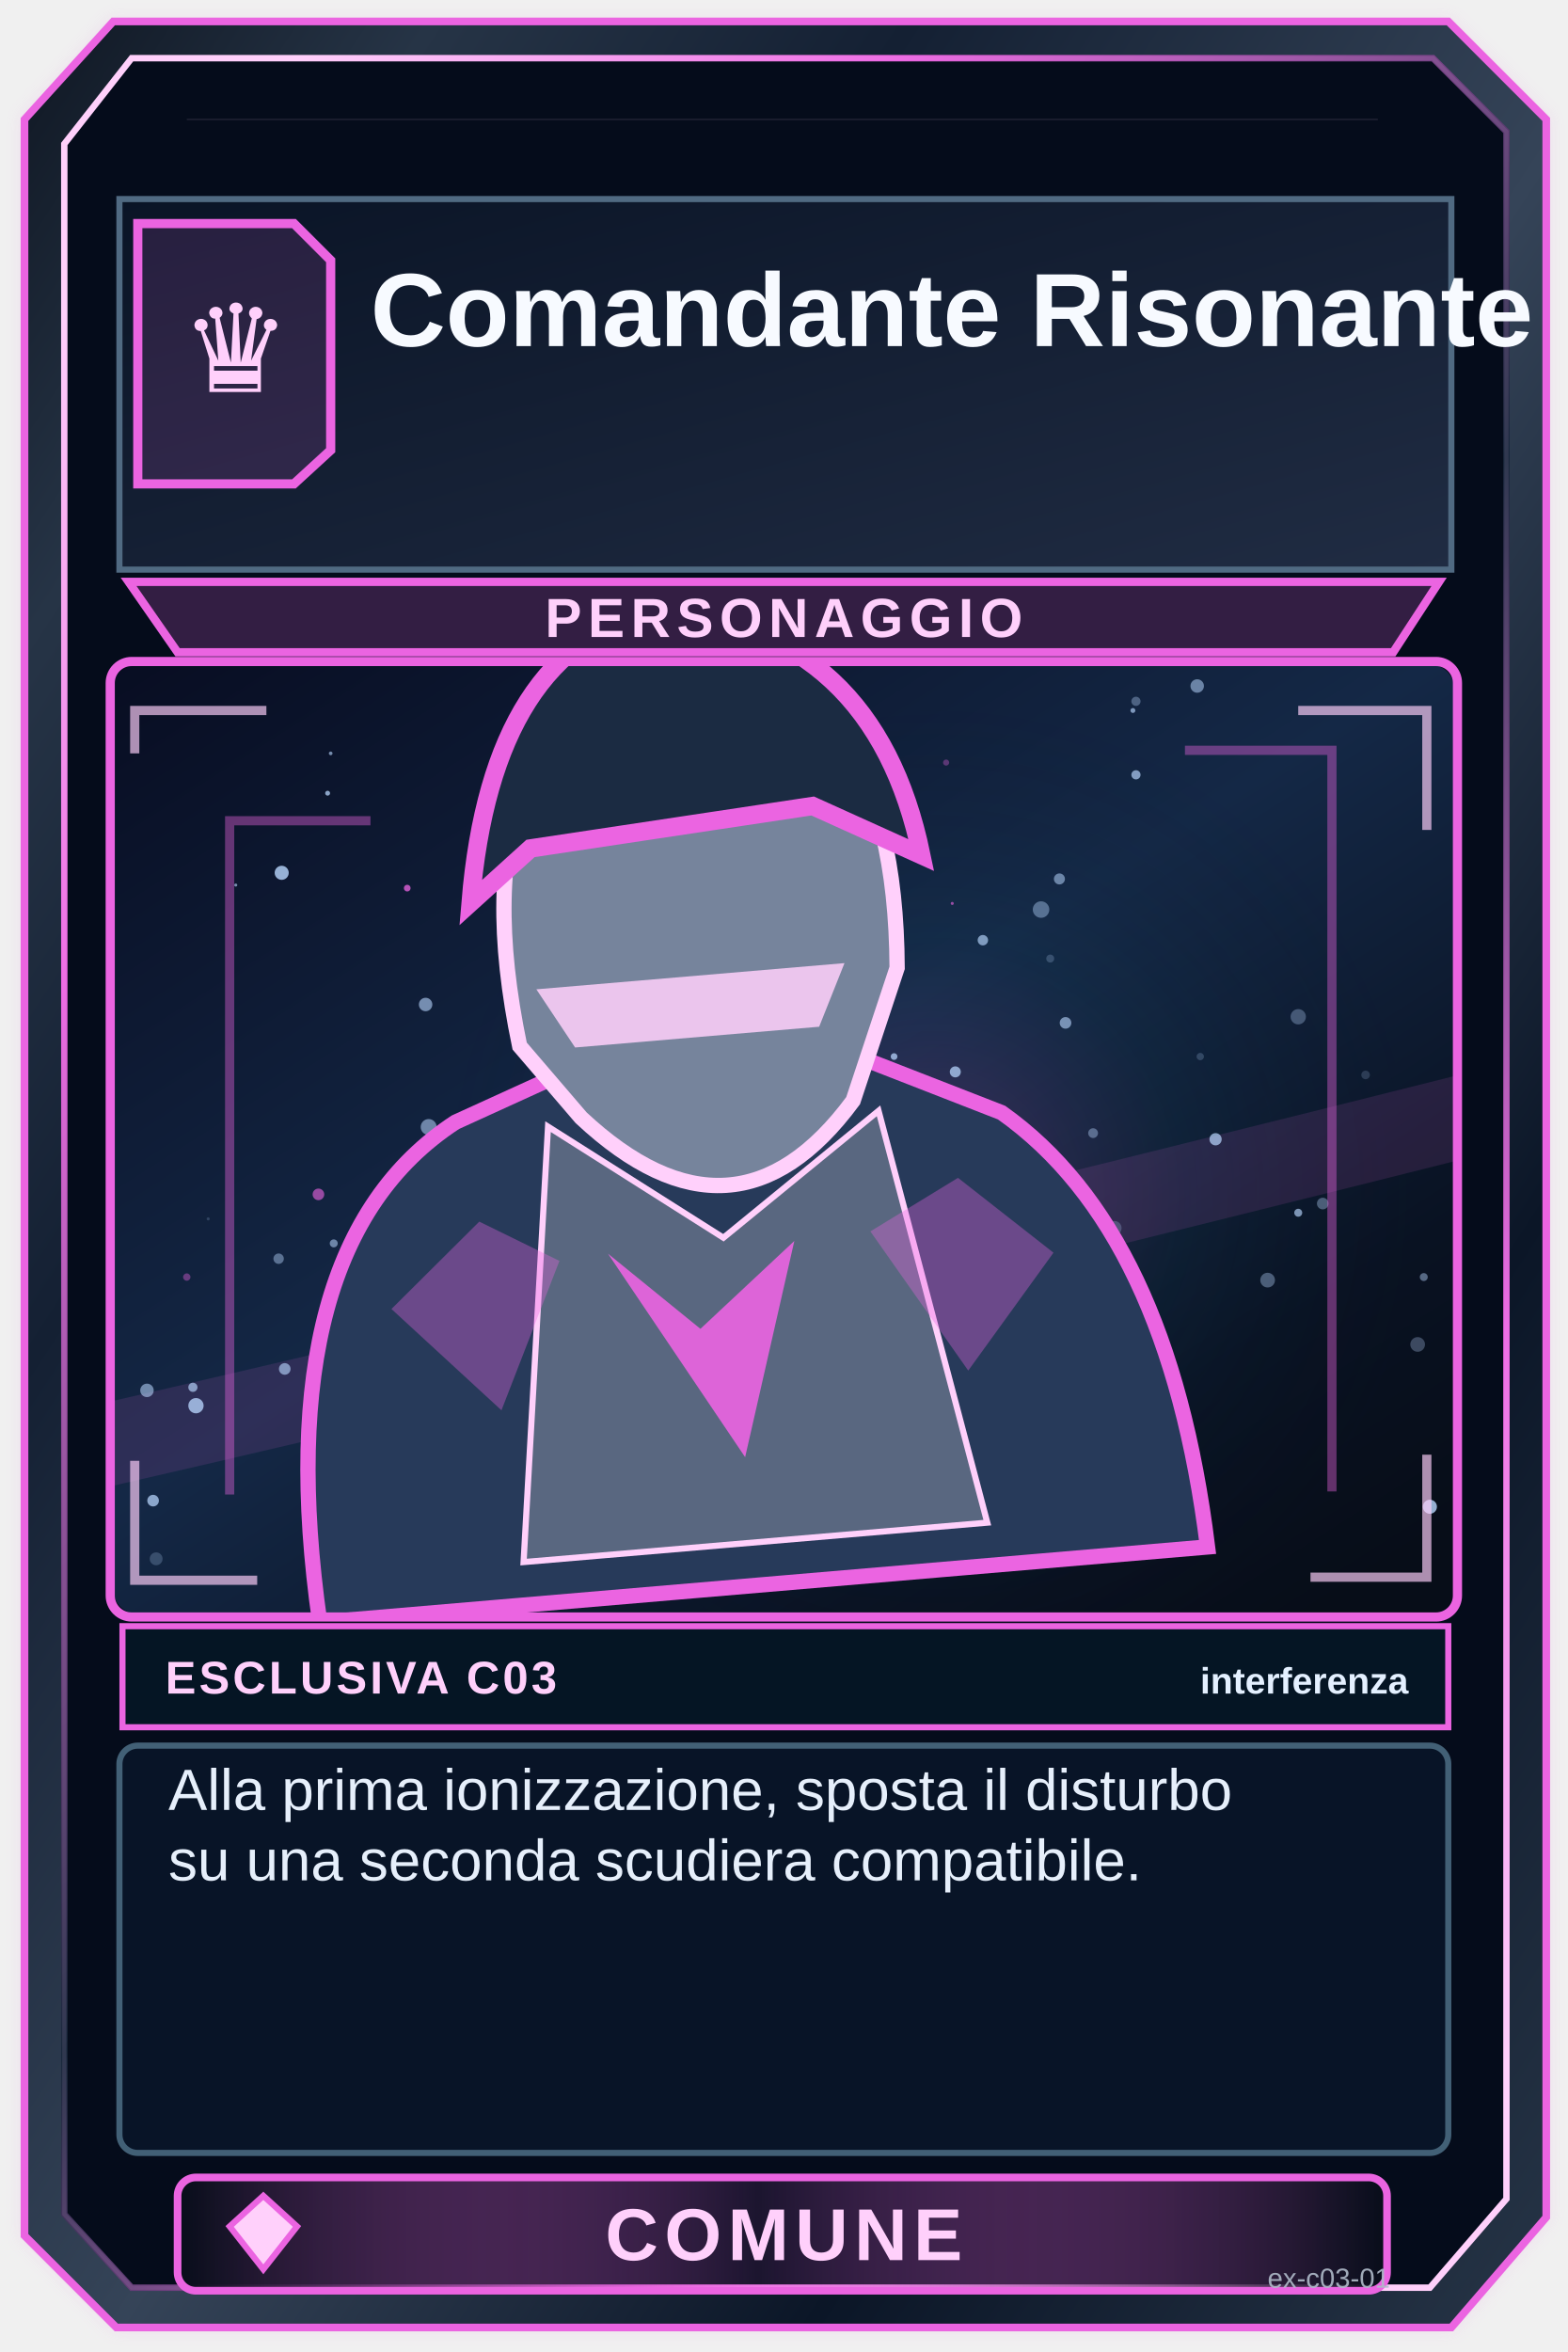
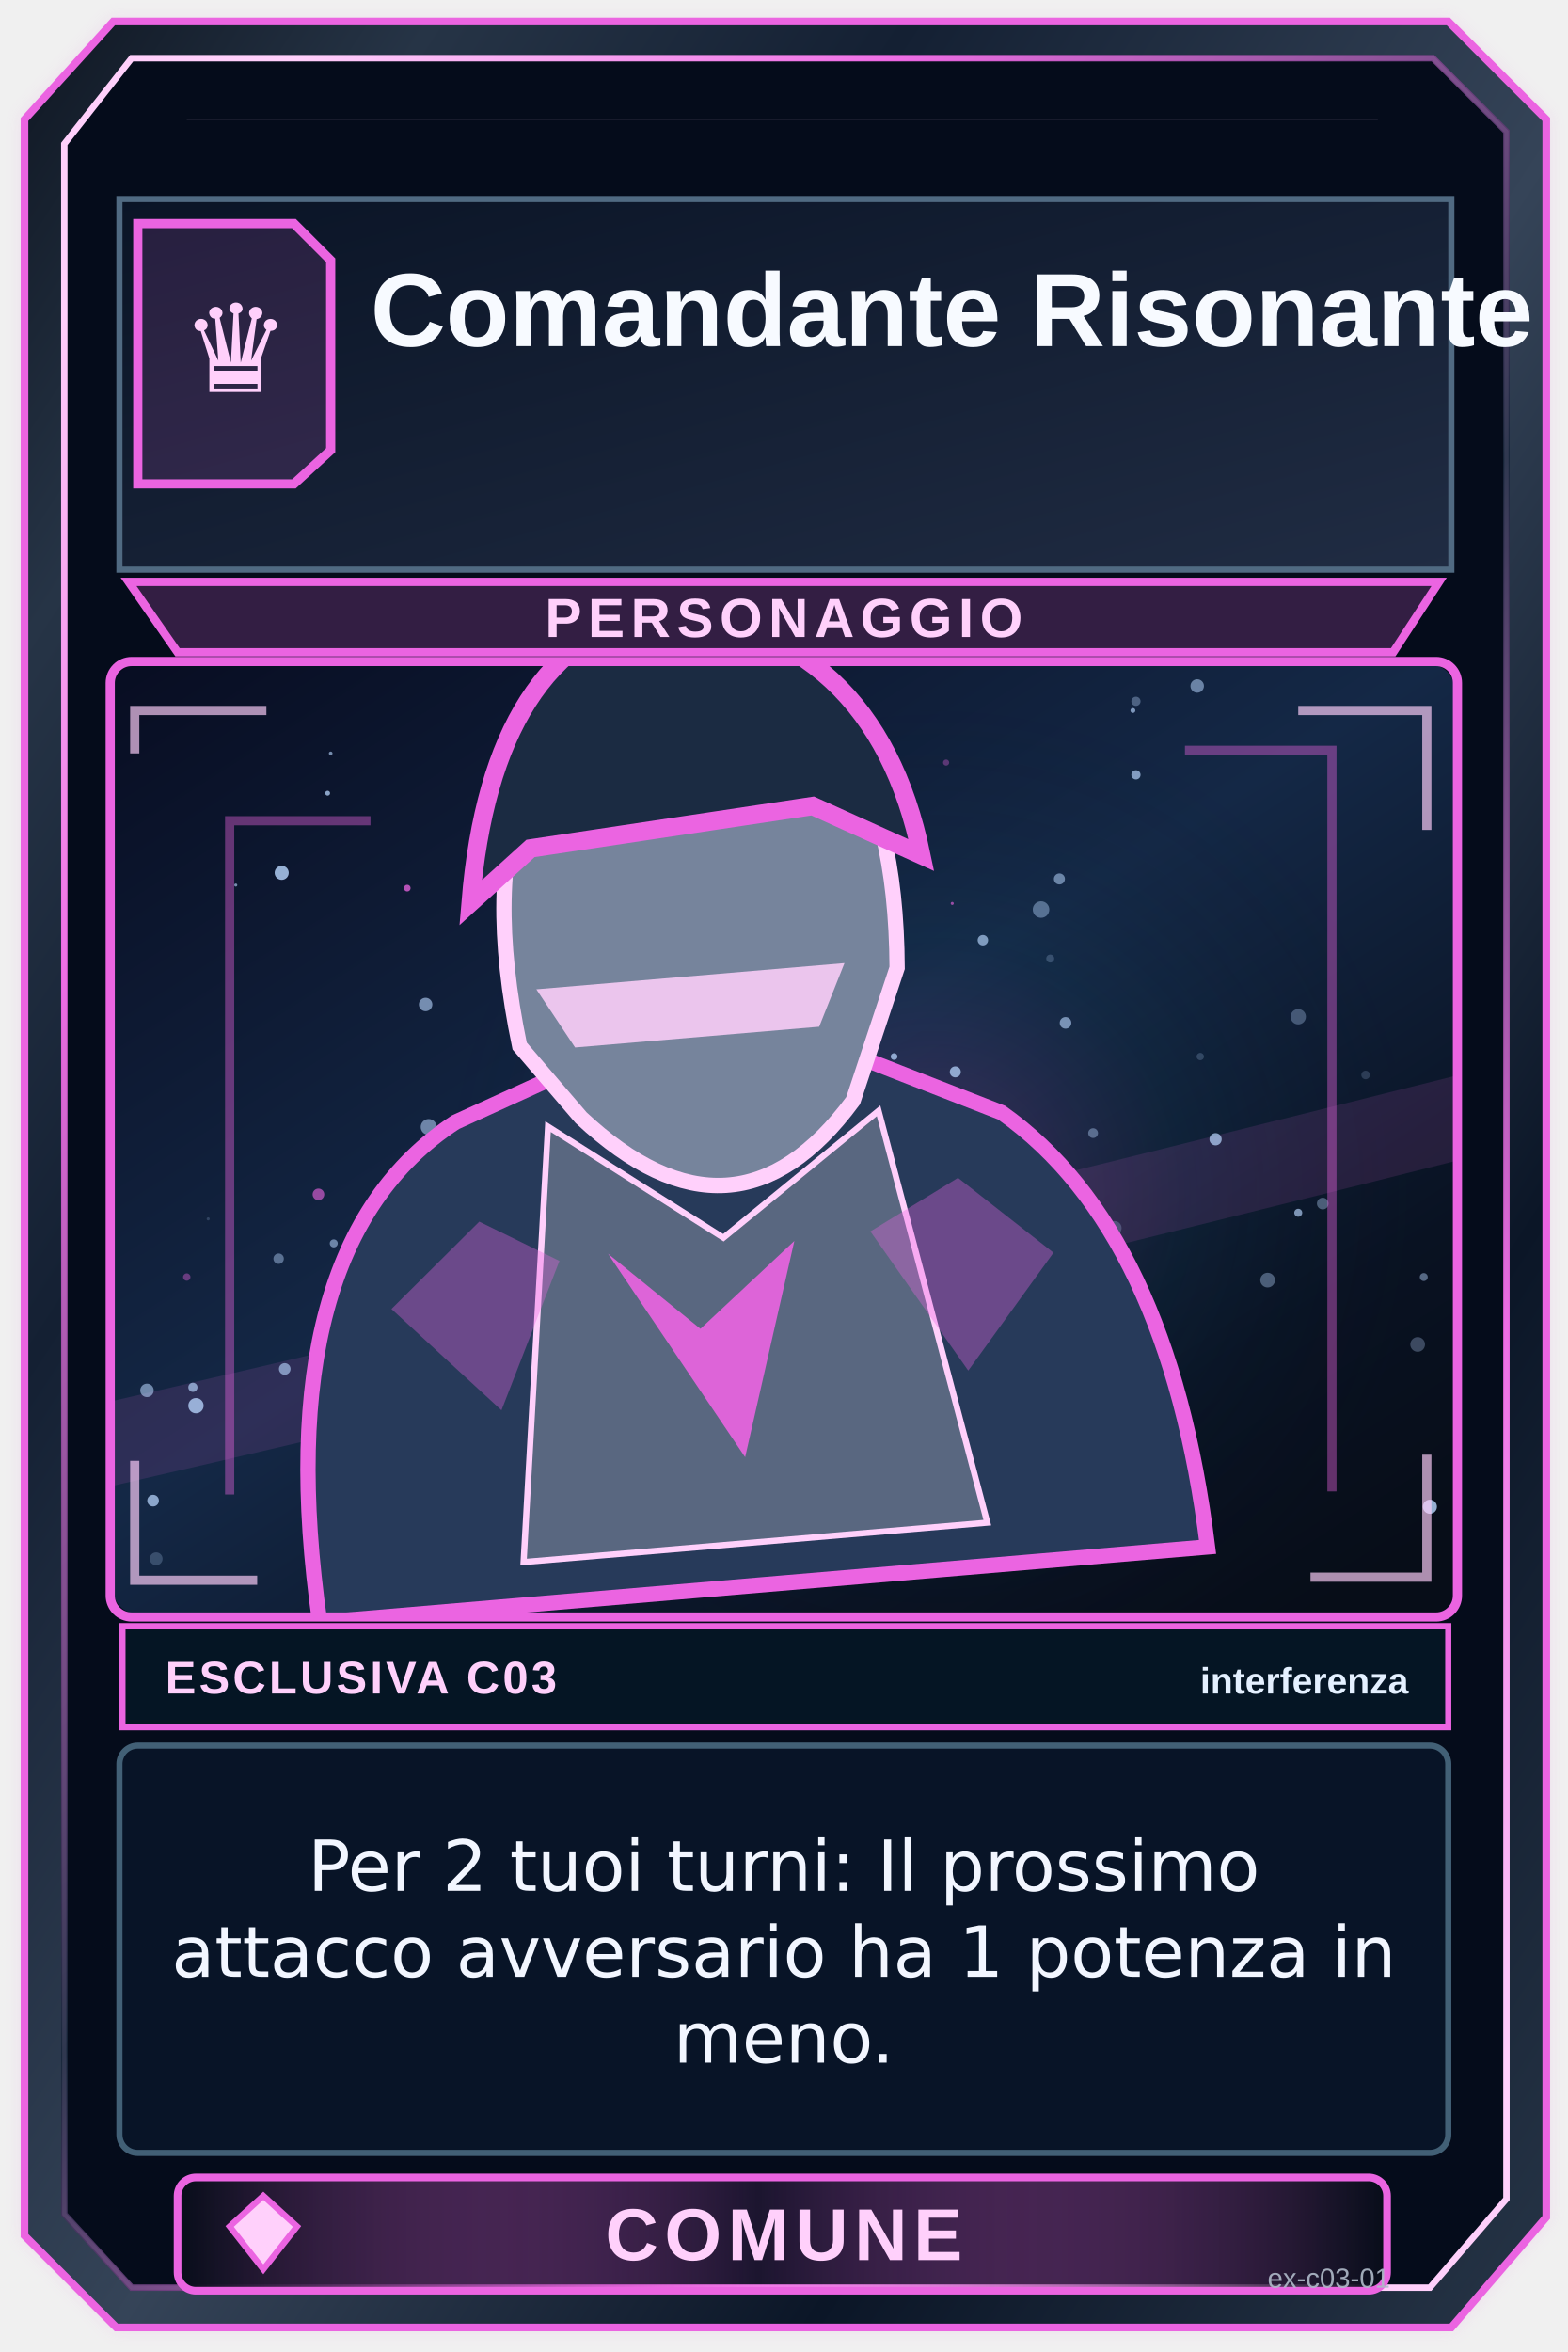
- <svg xmlns="http://www.w3.org/2000/svg" width="512" height="768" viewBox="0 0 512 768" role="img" aria-label="Comandante Risonante · PERSONAGGIO · COMUNE">
+ <svg xmlns="http://www.w3.org/2000/svg" width="512" height="768" viewBox="0 0 512 768" role="img" aria-label="Comandante Risonante · PERSONAGGIO · COMUNE · Per 2 tuoi turni: Il prossimo attacco avversario ha 1 potenza in meno.">
  <defs>
    <linearGradient id="metal" x1="0" y1="0" x2="1" y2="1">
      <stop stop-color="#101824" />
      <stop offset=".13" stop-color="#263446" />
      <stop offset=".29" stop-color="#142033" />
      <stop offset=".53" stop-color="#354458" />
      <stop offset=".76" stop-color="#0b1627" />
      <stop offset="1" stop-color="#263446" />
    </linearGradient>
    <linearGradient id="rim" x1=".15" y1="0" x2=".87" y2="1">
      <stop stop-color="#ffd0fb" />
      <stop offset=".2" stop-color="#eb64e1" />
      <stop offset=".52" stop-color="#19283c" />
      <stop offset=".78" stop-color="#eb64e1" />
      <stop offset="1" stop-color="#ffd0fb" />
    </linearGradient>
    <linearGradient id="spaceSky" x1="0" y1="0" x2=".9" y2="1">
      <stop stop-color="#080d22" />
      <stop offset=".49" stop-color="#142846" />
      <stop offset=".82" stop-color="#091222" />
      <stop offset="1" stop-color="#070d18" />
    </linearGradient>
    <radialGradient id="planet">
      <stop stop-color="#eb64e1" stop-opacity=".65" />
      <stop offset=".52" stop-color="#194761" stop-opacity=".42" />
      <stop offset="1" stop-color="#0a1529" stop-opacity=".05" />
    </radialGradient>
    <linearGradient id="titlePanel" x1="0" x2="1" y1="0" y2="1">
      <stop stop-color="#0a1426" />
      <stop offset="1" stop-color="#202c43" />
    </linearGradient>
    <linearGradient id="rarityShine" x1="0" y1="0" x2="1" y2="0">
      <stop stop-color="#070d19" />
      <stop offset=".48" stop-color="#eb64e1" stop-opacity="0.1" />
      <stop offset="1" stop-color="#070d19" />
    </linearGradient>
    <filter id="rimGlow" x="-30%" y="-30%" width="160%" height="160%">
      <feGaussianBlur stdDeviation="2.45" />
    </filter>
    <filter id="beamGlow" x="-70%" y="-70%" width="240%" height="240%">
      <feGaussianBlur stdDeviation="4" />
    </filter>
    <clipPath id="artClip">
      <rect x="37" y="217" width="438" height="310" rx="8" />
    </clipPath>
  </defs>
  <path d="M37 7H473L505 39V724L474 760H38L8 730V39Z" fill="#030712" stroke="#eb64e1" stroke-width="2.8" opacity="0.12" filter="url(#rimGlow)" />
  <path d="M37 7H473L505 39V724L474 760H38L8 730V39Z" fill="url(#metal)" stroke="#eb64e1" stroke-width="2.5" />
  <path d="M43 19H468L492 43V718L467 747H43L21 723V47Z" fill="#050c1b" stroke="url(#rim)" stroke-width="2.1" />
  <path d="M43 19H468L492 43V718L467 747H43L21 723V47Z" fill="none" stroke="#ffd0fb" stroke-width="1.35" opacity="0.1" />
  <path d="M61 39H450" stroke="#ffd0fb" stroke-width="0.5" opacity="0.1" />
  <path d="M32 85V51L52 29H135 M376 29H458L482 52V122 M32 648V715L50 735H128 M382 735H460L481 713V647" fill="none" stroke="#f7fcff" stroke-width="1" opacity="0" />
  <path d="M61 43H450" stroke="#fff" stroke-width="1" opacity="0" />
  <path d="M39 65H474V186H39Z" fill="url(#titlePanel)" stroke="#506a82" stroke-width="2" />
  <path d="M45 73H96L108 85V147L96 158H45Z" fill="#eb64e1" fill-opacity=".13" stroke="#eb64e1" stroke-width="3" />
  <text x="77" y="128" text-anchor="middle" fill="#ffd0fb" font-family="Arial, sans-serif" font-size="40" font-weight="bold">♛</text>
  <text x="121" y="113" fill="#f7faff" font-family="Arial,sans-serif" font-size="34" font-weight="800">Comandante Risonante</text>
  <path d="M42 190H470L455 213H58Z" fill="#eb64e1" fill-opacity=".20" stroke="#eb64e1" stroke-width="2.7" />
  <text x="256" y="208" text-anchor="middle" fill="#ffd0fb" font-family="Arial,sans-serif" font-size="18" font-weight="900" letter-spacing="2">PERSONAGGIO</text>
  <g clip-path="url(#artClip)">
    <rect x="37" y="217" width="438" height="310" fill="url(#spaceSky)" />
    <circle cx="305" cy="390" r="158" fill="url(#planet)" opacity=".34" />
    <path d="M12 477Q218 430 508 357" fill="none" stroke="#eb64e1" stroke-width="27" opacity=".12" />
    <circle cx="359" cy="434" r="1.3" fill="#eb64e1" opacity="0.74" />
    <circle cx="467" cy="492" r="2.3" fill="#b9d7ff" opacity="0.80" />
    <circle cx="139" cy="328" r="2.2" fill="#b9d7ff" opacity="0.60" />
    <circle cx="244" cy="486" r="2.1" fill="#b9d7ff" opacity="0.30" />
    <circle cx="243" cy="271" r="1.5" fill="#b9d7ff" opacity="0.68" />
    <circle cx="292" cy="345" r="1.1" fill="#b9d7ff" opacity="0.73" />
    <circle cx="309" cy="249" r="1.0" fill="#eb64e1" opacity="0.34" />
    <circle cx="92" cy="285" r="2.3" fill="#b9d7ff" opacity="0.80" />
    <circle cx="370" cy="232" r="0.8" fill="#b9d7ff" opacity="0.65" />
    <circle cx="93" cy="447" r="1.9" fill="#b9d7ff" opacity="0.61" />
    <circle cx="346" cy="287" r="1.8" fill="#b9d7ff" opacity="0.53" />
    <circle cx="137" cy="397" r="2.0" fill="#b9d7ff" opacity="0.53" />
    <circle cx="196" cy="489" r="1.2" fill="#eb64e1" opacity="0.55" />
    <circle cx="276" cy="459" r="1.5" fill="#b9d7ff" opacity="0.51" />
    <circle cx="312" cy="350" r="1.8" fill="#b9d7ff" opacity="0.72" />
    <circle cx="108" cy="246" r="0.6" fill="#b9d7ff" opacity="0.61" />
    <circle cx="446" cy="351" r="1.4" fill="#b9d7ff" opacity="0.18" />
    <circle cx="64" cy="459" r="2.5" fill="#b9d7ff" opacity="0.76" />
    <circle cx="157" cy="395" r="2.0" fill="#eb64e1" opacity="0.60" />
    <circle cx="380" cy="446" r="2.5" fill="#b9d7ff" opacity="0.39" />
    <circle cx="357" cy="370" r="1.6" fill="#b9d7ff" opacity="0.40" />
    <circle cx="297" cy="463" r="1.7" fill="#b9d7ff" opacity="0.54" />
    <circle cx="391" cy="224" r="2.2" fill="#b9d7ff" opacity="0.53" />
    <circle cx="77" cy="289" r="0.5" fill="#b9d7ff" opacity="0.62" />
    <circle cx="61" cy="417" r="1.2" fill="#eb64e1" opacity="0.40" />
    <circle cx="258" cy="507" r="1.7" fill="#b9d7ff" opacity="0.34" />
    <circle cx="184" cy="446" r="1.9" fill="#b9d7ff" opacity="0.79" />
    <circle cx="303" cy="435" r="1.5" fill="#b9d7ff" opacity="0.71" />
    <circle cx="392" cy="345" r="1.2" fill="#b9d7ff" opacity="0.21" />
    <circle cx="48" cy="454" r="2.2" fill="#b9d7ff" opacity="0.56" />
    <circle cx="173" cy="254" r="2.4" fill="#eb64e1" opacity="0.80" />
    <circle cx="109" cy="406" r="1.3" fill="#b9d7ff" opacity="0.54" />
    <circle cx="140" cy="368" r="2.6" fill="#b9d7ff" opacity="0.55" />
    <circle cx="397" cy="372" r="2.0" fill="#b9d7ff" opacity="0.70" />
    <circle cx="136" cy="401" r="2.1" fill="#b9d7ff" opacity="0.27" />
    <circle cx="152" cy="405" r="0.7" fill="#b9d7ff" opacity="0.36" />
    <circle cx="133" cy="290" r="1.1" fill="#eb64e1" opacity="0.76" />
    <circle cx="348" cy="334" r="1.9" fill="#b9d7ff" opacity="0.60" />
    <circle cx="91" cy="411" r="1.7" fill="#b9d7ff" opacity="0.43" />
    <circle cx="371" cy="253" r="1.5" fill="#b9d7ff" opacity="0.67" />
    <circle cx="63" cy="453" r="1.5" fill="#b9d7ff" opacity="0.66" />
    <circle cx="51" cy="509" r="2.1" fill="#b9d7ff" opacity="0.23" />
    <circle cx="104" cy="390" r="1.9" fill="#eb64e1" opacity="0.61" />
    <circle cx="230" cy="346" r="1.4" fill="#b9d7ff" opacity="0.77" />
    <circle cx="432" cy="393" r="1.9" fill="#b9d7ff" opacity="0.37" />
    <circle cx="156" cy="387" r="2.7" fill="#b9d7ff" opacity="0.33" />
    <circle cx="107" cy="259" r="0.8" fill="#b9d7ff" opacity="0.73" />
    <circle cx="237" cy="302" r="1.5" fill="#b9d7ff" opacity="0.62" />
    <circle cx="232" cy="366" r="2.8" fill="#eb64e1" opacity="0.24" />
    <circle cx="343" cy="313" r="1.3" fill="#b9d7ff" opacity="0.22" />
    <circle cx="133" cy="417" r="1.7" fill="#b9d7ff" opacity="0.56" />
    <circle cx="50" cy="490" r="1.9" fill="#b9d7ff" opacity="0.72" />
    <circle cx="174" cy="288" r="2.5" fill="#b9d7ff" opacity="0.71" />
    <circle cx="414" cy="418" r="2.4" fill="#b9d7ff" opacity="0.37" />
    <circle cx="134" cy="392" r="1.3" fill="#eb64e1" opacity="0.21" />
    <circle cx="424" cy="396" r="1.3" fill="#b9d7ff" opacity="0.65" />
    <circle cx="364" cy="401" r="2.3" fill="#b9d7ff" opacity="0.24" />
    <circle cx="109" cy="427" r="1.7" fill="#b9d7ff" opacity="0.29" />
    <circle cx="218" cy="368" r="1.1" fill="#b9d7ff" opacity="0.67" />
    <circle cx="463" cy="439" r="2.4" fill="#b9d7ff" opacity="0.29" />
    <circle cx="119" cy="496" r="1.5" fill="#eb64e1" opacity="0.36" />
    <circle cx="199" cy="323" r="1.8" fill="#b9d7ff" opacity="0.34" />
    <circle cx="465" cy="417" r="1.3" fill="#b9d7ff" opacity="0.44" />
    <circle cx="424" cy="332" r="2.5" fill="#b9d7ff" opacity="0.32" />
    <circle cx="340" cy="297" r="2.7" fill="#b9d7ff" opacity="0.41" />
    <circle cx="165" cy="436" r="1.4" fill="#b9d7ff" opacity="0.36" />
    <circle cx="311" cy="295" r="0.5" fill="#eb64e1" opacity="0.61" />
    <circle cx="246" cy="325" r="2.6" fill="#b9d7ff" opacity="0.16" />
    <circle cx="339" cy="408" r="2.3" fill="#b9d7ff" opacity="0.62" />
    <circle cx="145" cy="382" r="2.2" fill="#b9d7ff" opacity="0.79" />
    <circle cx="68" cy="398" r="0.5" fill="#b9d7ff" opacity="0.19" />
    <circle cx="219" cy="431" r="1.4" fill="#b9d7ff" opacity="0.46" />
    <circle cx="209" cy="392" r="2.3" fill="#eb64e1" opacity="0.69" />
    <circle cx="321" cy="307" r="1.7" fill="#b9d7ff" opacity="0.65" />
    <circle cx="315" cy="414" r="1.8" fill="#b9d7ff" opacity="0.53" />
    <circle cx="371" cy="229" r="1.5" fill="#b9d7ff" opacity="0.35" />
    <circle cx="218" cy="300" r="1.3" fill="#b9d7ff" opacity="0.32" />
    <circle cx="306" cy="396" r="0.9" fill="#b9d7ff" opacity="0.62" />
    <g transform="translate(238 401) rotate(-4.86)">
      <path d="M-144 117Q-151 -7 -86 -42L-44 -57L37 -57L92 -30Q143 13 147 117Z" fill="#273a5a" stroke="#eb64e1" stroke-width="5" />
      <path d="M-76 103L-56 -38L-2 3L52 -34L76 103Z" fill="#596780" stroke="#ffd0fb" stroke-width="2" />
      <path d="M-40 5L-12 32L21 6L-1 75Z" fill="#eb64e1" opacity=".9" />
      <path d="M-63 -65Q-76 -172 -2 -189Q70 -180 62 -80L44 -38Q1 11 -45 -40Z" fill="#76849c" stroke="#ffd0fb" stroke-width="5" />
      <path d="M-75 -113Q-61 -196 -6 -203Q64 -191 73 -116L39 -135L-54 -129Z" fill="#1b2b42" stroke="#eb64e1" stroke-width="6" />
      <path d="M-56 -83L45 -83L35 -63L-45 -63Z" fill="#ffd0fb" opacity=".85" />
      <path d="M-81 -9L-112 17L-79 53L-56 6Z M76 -10L105 17L74 53L46 5Z" fill="#eb64e1" opacity=".35" />
    </g>
    <path d="M75 488L75 268L121 268 M387 245H435V487" stroke="#eb64e1" stroke-width="3" fill="none" opacity=".4" />
    <path d="M44 246V232H87 M424 232h42v39 M44 477v39h40 M428 515h38v-40" stroke="#ffd0fb" stroke-width="3" fill="none" opacity=".67" />
  </g>
  <rect x="36" y="216" width="440" height="312" rx="7" fill="none" stroke="#eb64e1" stroke-width="3" />
  <path d="M40 531H473V564H40Z" fill="#051524" stroke="#eb64e1" stroke-width="2" />
  <text x="54" y="553" fill="#ffd0fb" font-family="Arial,sans-serif" font-size="15" font-weight="bold" letter-spacing="1">ESCLUSIVA C03</text>
  <text x="460" y="553" text-anchor="end" fill="#e4f0ff" font-family="Arial,sans-serif" font-size="12" font-weight="bold">interferenza</text>
  <rect x="39" y="570" width="434" height="133" rx="6" fill="#081427" stroke="#426076" stroke-width="2" />
-   <text x="55" y="591" fill="#e6effb" font-size="19" font-family="Arial,sans-serif">Alla prima ionizzazione, sposta il disturbo</text>
-   <text x="55" y="614" fill="#e6effb" font-size="19" font-family="Arial,sans-serif">su una seconda scudiera compatibile.</text>
+   <defs>
+     <clipPath id="rules-ex-c03-01-g1">
+       <rect x="47" y="577" width="418" height="119" rx="8" />
+     </clipPath>
+   </defs>
+   <g data-current-effect="ex-c03-01" data-effect-grade="1" data-effect-text="Per 2 tuoi turni: Il prossimo attacco avversario ha 1 potenza in meno." data-effect-panel="47,577,418,119" data-font-size="23" clip-path="url(#rules-ex-c03-01-g1)">
+     <text x="256" y="617.41" text-anchor="middle" fill="#f2f6ff" font-family="DejaVu Sans,Arial,sans-serif" font-size="23">Per 2 tuoi turni: Il prossimo</text>
+     <text x="256" y="645.47" text-anchor="middle" fill="#f2f6ff" font-family="DejaVu Sans,Arial,sans-serif" font-size="23">attacco avversario ha 1 potenza in</text>
+     <text x="256" y="673.53" text-anchor="middle" fill="#f2f6ff" font-family="DejaVu Sans,Arial,sans-serif" font-size="23">meno.</text>
+   </g>
  <rect x="58" y="711" width="395" height="37" rx="6" fill="url(#rarityShine)" stroke="#eb64e1" stroke-width="2.5" />
  <path d="M75 727l11 -10l11 10l-11 14Z" fill="#ffd0fb" stroke="#eb64e1" stroke-width="2" />
  <text x="256" y="738" fill="#ffd0fb" text-anchor="middle" font-family="Arial,sans-serif" font-size="24" font-weight="900" letter-spacing="2">COMUNE</text>
  <text x="454" y="747" fill="#afbac9" font-family="Arial,sans-serif" font-size="9" text-anchor="end" opacity=".9">ex-c03-01</text>
</svg>
